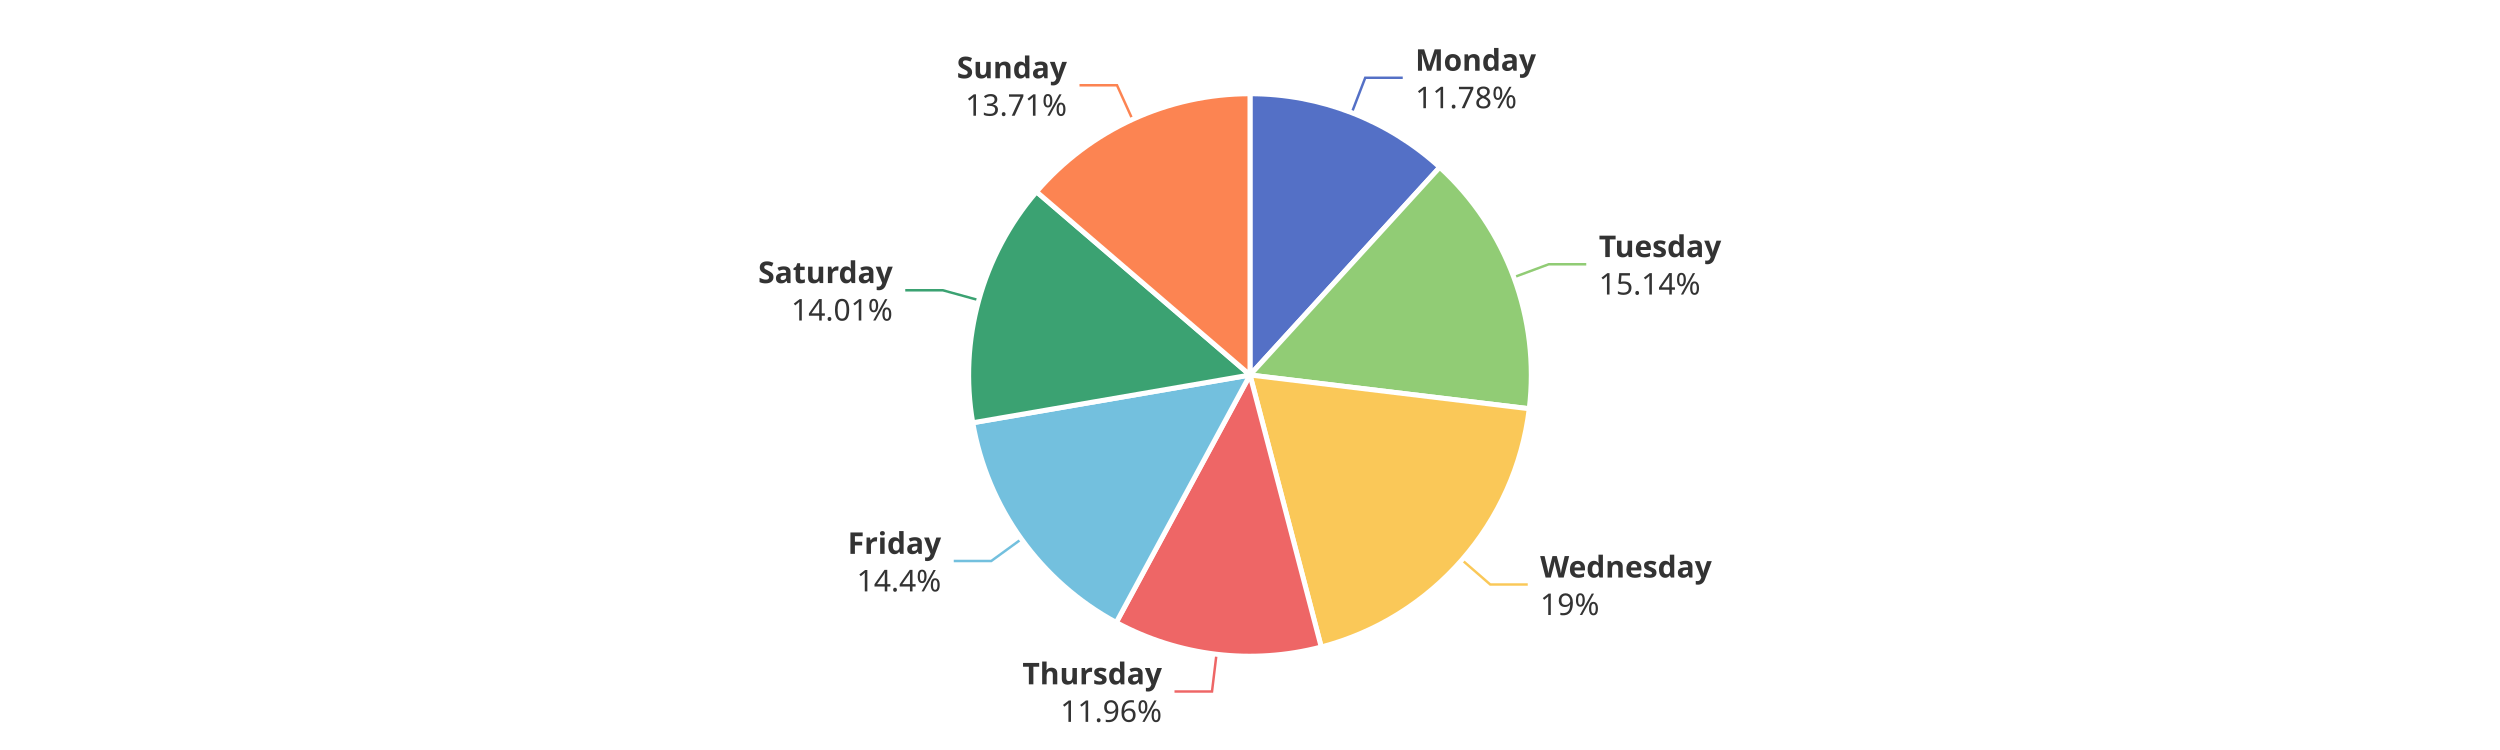
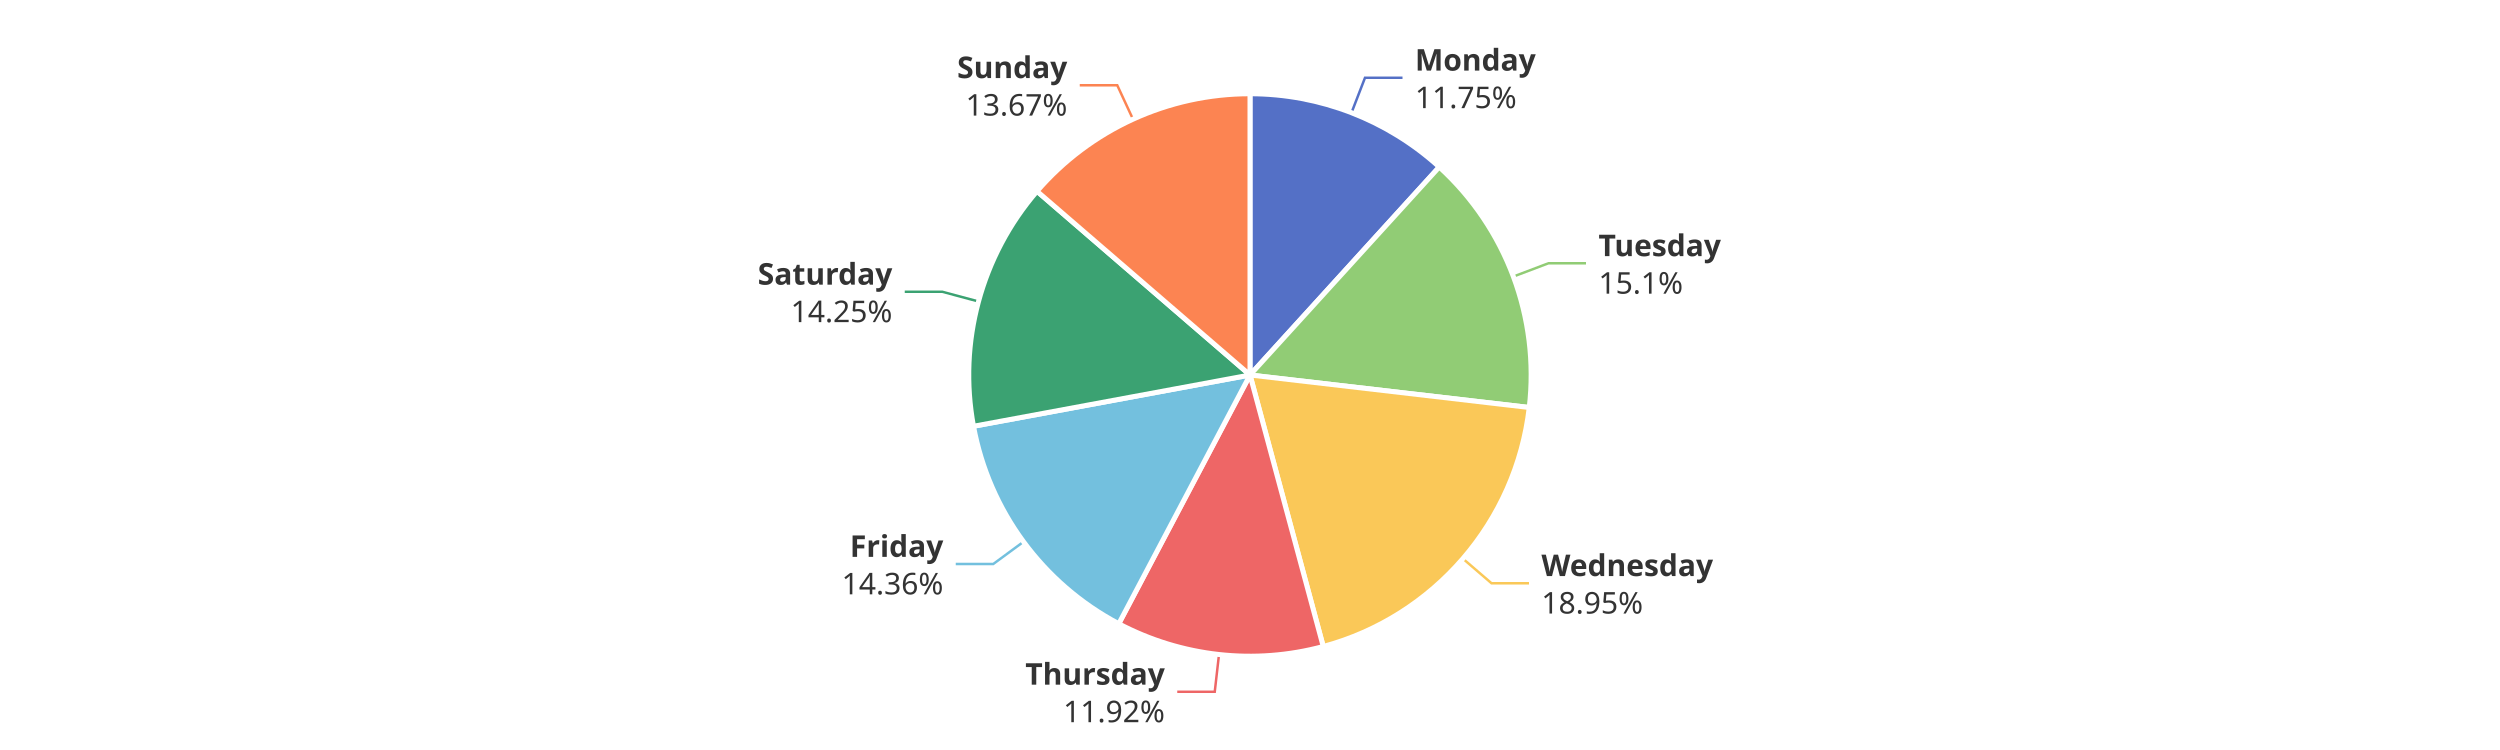
<svg xmlns="http://www.w3.org/2000/svg" width="1000" height="300" version="1.1" baseProfile="full" viewBox="0 0 1000 300">
  <rect width="1000" height="300" x="0" y="0" id="0" fill="#ffffff" />
-   <polyline points="540.7 45.1 546.1 31.1 561.1 31.1" fill="none" stroke="#5470c6" />
-   <polyline points="605.5 110.9 619.5 105.7 634.5 105.7" fill="none" stroke="#91cc75" />
-   <polyline points="584.8 224 596.1 233.8 611.1 233.8" fill="none" stroke="#fac858" />
-   <polyline points="486.6 261.7 484.8 276.6 469.8 276.6" fill="none" stroke="#ee6666" />
-   <polyline points="408.6 215.6 396.5 224.4 381.5 224.4" fill="none" stroke="#73c0de" />
-   <polyline points="391.6 120.1 377.1 116.1 362.1 116.1" fill="none" stroke="#3ba272" />
-   <polyline points="453 47.8 446.8 34.1 431.8 34.1" fill="none" stroke="#fc8452" />
-   <path d="M500 37.5A112.5 112.5 0 0 1 575.9 66.9L500 150Z" fill="#5470c6" stroke="#fff" stroke-width="2" stroke-linejoin="round" />
-   <path d="M575.9 66.9A112.5 112.5 0 0 1 611.7 163.5L500 150Z" fill="#91cc75" stroke="#fff" stroke-width="2" stroke-linejoin="round" />
-   <path d="M611.7 163.5A112.5 112.5 0 0 1 528.5 258.8L500 150Z" fill="#fac858" stroke="#fff" stroke-width="2" stroke-linejoin="round" />
-   <path d="M528.5 258.8A112.5 112.5 0 0 1 446.5 249L500 150Z" fill="#ee6666" stroke="#fff" stroke-width="2" stroke-linejoin="round" />
-   <path d="M446.5 249A112.5 112.5 0 0 1 389.1 169.1L500 150Z" fill="#73c0de" stroke="#fff" stroke-width="2" stroke-linejoin="round" />
-   <path d="M389.1 169.1A112.5 112.5 0 0 1 414.6 76.7L500 150Z" fill="#3ba272" stroke="#fff" stroke-width="2" stroke-linejoin="round" />
-   <path d="M414.6 76.7A112.5 112.5 0 0 1 500 37.5L500 150Z" fill="#fc8452" stroke="#fff" stroke-width="2" stroke-linejoin="round" />
-   <path d="M0 -15l42.8 0l0 30l-42.8 0Z" transform="translate(566.111 31.1302)" fill="none" />
-   <text dominant-baseline="central" text-anchor="start" style="font-size:12px;font-family:sans-serif;font-weight:bold;" y="-7.5" transform="translate(566.111 31.1302)" fill="#333" stroke="rgb(255,255,255)" stroke-width="2" paint-order="stroke" stroke-miterlimit="2">Monday</text>
-   <text dominant-baseline="central" text-anchor="start" style="font-size:12px;font-family:sans-serif;" y="7.5" transform="translate(566.111 31.1302)" fill="#333" stroke="rgb(255,255,255)" stroke-width="2" paint-order="stroke" stroke-miterlimit="2">11.78%</text>
-   <path d="M0 -15l46.2 0l0 30l-46.2 0Z" transform="translate(639.5445 105.6677)" fill="none" />
-   <text dominant-baseline="central" text-anchor="start" style="font-size:12px;font-family:sans-serif;font-weight:bold;" y="-7.5" transform="translate(639.5445 105.6677)" fill="#333" stroke="rgb(255,255,255)" stroke-width="2" paint-order="stroke" stroke-miterlimit="2">Tuesday</text>
-   <text dominant-baseline="central" text-anchor="start" style="font-size:12px;font-family:sans-serif;" y="7.5" transform="translate(639.5445 105.6677)" fill="#333" stroke="rgb(255,255,255)" stroke-width="2" paint-order="stroke" stroke-miterlimit="2">15.14%</text>
-   <path d="M0 -15l63.6 0l0 30l-63.6 0Z" transform="translate(616.0546 233.8437)" fill="none" />
-   <text dominant-baseline="central" text-anchor="start" style="font-size:12px;font-family:sans-serif;font-weight:bold;" y="-7.5" transform="translate(616.0546 233.8437)" fill="#333" stroke="rgb(255,255,255)" stroke-width="2" paint-order="stroke" stroke-miterlimit="2">Wednesday</text>
-   <text dominant-baseline="central" text-anchor="start" style="font-size:12px;font-family:sans-serif;" y="7.5" transform="translate(616.0546 233.8437)" fill="#333" stroke="rgb(255,255,255)" stroke-width="2" paint-order="stroke" stroke-miterlimit="2">19%</text>
-   <path d="M-50.2 -15l50.2 0l0 30l-50.2 0Z" transform="translate(464.7769 276.5879)" fill="none" />
-   <text dominant-baseline="central" text-anchor="end" style="font-size:12px;font-family:sans-serif;font-weight:bold;" y="-7.5" transform="translate(464.7769 276.5879)" fill="#333" stroke="rgb(255,255,255)" stroke-width="2" paint-order="stroke" stroke-miterlimit="2">Thursday</text>
-   <text dominant-baseline="central" text-anchor="end" style="font-size:12px;font-family:sans-serif;" y="7.5" transform="translate(464.7769 276.5879)" fill="#333" stroke="rgb(255,255,255)" stroke-width="2" paint-order="stroke" stroke-miterlimit="2">11.96%</text>
-   <path d="M-34.2 -15l34.2 0l0 30l-34.2 0Z" transform="translate(376.4586 224.4005)" fill="none" />
-   <text dominant-baseline="central" text-anchor="end" style="font-size:12px;font-family:sans-serif;font-weight:bold;" y="-7.5" transform="translate(376.4586 224.4005)" fill="#333" stroke="rgb(255,255,255)" stroke-width="2" paint-order="stroke" stroke-miterlimit="2">Friday</text>
-   <text dominant-baseline="central" text-anchor="end" style="font-size:12px;font-family:sans-serif;" y="7.5" transform="translate(376.4586 224.4005)" fill="#333" stroke="rgb(255,255,255)" stroke-width="2" paint-order="stroke" stroke-miterlimit="2">14.4%</text>
-   <path d="M-48.2 -15l48.2 0l0 30l-48.2 0Z" transform="translate(357.0976 116.0698)" fill="none" />
-   <text dominant-baseline="central" text-anchor="end" style="font-size:12px;font-family:sans-serif;font-weight:bold;" y="-7.5" transform="translate(357.0976 116.0698)" fill="#333" stroke="rgb(255,255,255)" stroke-width="2" paint-order="stroke" stroke-miterlimit="2">Saturday</text>
-   <text dominant-baseline="central" text-anchor="end" style="font-size:12px;font-family:sans-serif;" y="7.5" transform="translate(357.0976 116.0698)" fill="#333" stroke="rgb(255,255,255)" stroke-width="2" paint-order="stroke" stroke-miterlimit="2">14.01%</text>
-   <path d="M-40.9 -15l40.9 0l0 30l-40.9 0Z" transform="translate(426.7714 34.1425)" fill="none" />
-   <text dominant-baseline="central" text-anchor="end" style="font-size:12px;font-family:sans-serif;font-weight:bold;" y="-7.5" transform="translate(426.7714 34.1425)" fill="#333" stroke="rgb(255,255,255)" stroke-width="2" paint-order="stroke" stroke-miterlimit="2">Sunday</text>
-   <text dominant-baseline="central" text-anchor="end" style="font-size:12px;font-family:sans-serif;" y="7.5" transform="translate(426.7714 34.1425)" fill="#333" stroke="rgb(255,255,255)" stroke-width="2" paint-order="stroke" stroke-miterlimit="2">13.71%</text>
+   <polyline points="540.6 45.1 546 31.1 561 31.1" fill="none" stroke="#5470c6" />
+   <polyline points="605.4 110.6 619.4 105.3 634.4 105.3" fill="none" stroke="#91cc75" />
+   <polyline points="585.2 223.5 596.6 233.3 611.6 233.3" fill="none" stroke="#fac858" />
+   <polyline points="487.6 261.8 485.9 276.7 470.9 276.7" fill="none" stroke="#ee6666" />
+   <polyline points="409.4 216.7 397.3 225.6 382.3 225.6" fill="none" stroke="#73c0de" />
+   <polyline points="391.4 120.6 376.9 116.7 361.9 116.7" fill="none" stroke="#3ba272" />
+   <polyline points="453.2 47.7 446.9 34.1 431.9 34.1" fill="none" stroke="#fc8452" />
+   <path d="M500 37.5A112.5 112.5 0 0 1 575.7 66.8L500 150Z" fill="#5470c6" stroke="#fff" stroke-width="2" stroke-linejoin="round" />
+   <path d="M575.7 66.8A112.5 112.5 0 0 1 611.7 163L500 150Z" fill="#91cc75" stroke="#fff" stroke-width="2" stroke-linejoin="round" />
+   <path d="M611.7 163A112.5 112.5 0 0 1 529.3 258.6L500 150Z" fill="#fac858" stroke="#fff" stroke-width="2" stroke-linejoin="round" />
+   <path d="M529.3 258.6A112.5 112.5 0 0 1 447.5 249.5L500 150Z" fill="#ee6666" stroke="#fff" stroke-width="2" stroke-linejoin="round" />
+   <path d="M447.5 249.5A112.5 112.5 0 0 1 389.4 170.5L500 150Z" fill="#73c0de" stroke="#fff" stroke-width="2" stroke-linejoin="round" />
+   <path d="M389.4 170.5A112.5 112.5 0 0 1 414.8 76.5L500 150Z" fill="#3ba272" stroke="#fff" stroke-width="2" stroke-linejoin="round" />
+   <path d="M414.8 76.5A112.5 112.5 0 0 1 500 37.5L500 150Z" fill="#fc8452" stroke="#fff" stroke-width="2" stroke-linejoin="round" />
+   <path d="M0 -15l42.8 0l0 30l-42.8 0Z" transform="translate(566.0034 31.0885)" fill="none" />
+   <text dominant-baseline="central" text-anchor="start" style="font-size:12px;font-family:sans-serif;font-weight:bold;" y="-7.5" transform="translate(566.0034 31.0885)" fill="#333" stroke="rgb(255,255,255)" stroke-width="2" paint-order="stroke" stroke-miterlimit="2">Monday</text>
+   <text dominant-baseline="central" text-anchor="start" style="font-size:12px;font-family:sans-serif;" y="7.5" transform="translate(566.0034 31.0885)" fill="#333" stroke="rgb(255,255,255)" stroke-width="2" paint-order="stroke" stroke-miterlimit="2">11.75%</text>
+   <path d="M0 -15l46.2 0l0 30l-46.2 0Z" transform="translate(639.4101 105.3069)" fill="none" />
+   <text dominant-baseline="central" text-anchor="start" style="font-size:12px;font-family:sans-serif;font-weight:bold;" y="-7.5" transform="translate(639.4101 105.3069)" fill="#333" stroke="rgb(255,255,255)" stroke-width="2" paint-order="stroke" stroke-miterlimit="2">Tuesday</text>
+   <text dominant-baseline="central" text-anchor="start" style="font-size:12px;font-family:sans-serif;" y="7.5" transform="translate(639.4101 105.3069)" fill="#333" stroke="rgb(255,255,255)" stroke-width="2" paint-order="stroke" stroke-miterlimit="2">15.1%</text>
+   <path d="M0 -15l63.6 0l0 30l-63.6 0Z" transform="translate(616.5605 233.2606)" fill="none" />
+   <text dominant-baseline="central" text-anchor="start" style="font-size:12px;font-family:sans-serif;font-weight:bold;" y="-7.5" transform="translate(616.5605 233.2606)" fill="#333" stroke="rgb(255,255,255)" stroke-width="2" paint-order="stroke" stroke-miterlimit="2">Wednesday</text>
+   <text dominant-baseline="central" text-anchor="start" style="font-size:12px;font-family:sans-serif;" y="7.5" transform="translate(616.5605 233.2606)" fill="#333" stroke="rgb(255,255,255)" stroke-width="2" paint-order="stroke" stroke-miterlimit="2">18.95%</text>
+   <path d="M-50.2 -15l50.2 0l0 30l-50.2 0Z" transform="translate(465.9293 276.7212)" fill="none" />
+   <text dominant-baseline="central" text-anchor="end" style="font-size:12px;font-family:sans-serif;font-weight:bold;" y="-7.5" transform="translate(465.9293 276.7212)" fill="#333" stroke="rgb(255,255,255)" stroke-width="2" paint-order="stroke" stroke-miterlimit="2">Thursday</text>
+   <text dominant-baseline="central" text-anchor="end" style="font-size:12px;font-family:sans-serif;" y="7.5" transform="translate(465.9293 276.7212)" fill="#333" stroke="rgb(255,255,255)" stroke-width="2" paint-order="stroke" stroke-miterlimit="2">11.92%</text>
+   <path d="M-40.9 -15l40.9 0l0 30l-40.9 0Z" transform="translate(377.3232 225.5892)" fill="none" />
+   <text dominant-baseline="central" text-anchor="end" style="font-size:12px;font-family:sans-serif;font-weight:bold;" y="-7.5" transform="translate(377.3232 225.5892)" fill="#333" stroke="rgb(255,255,255)" stroke-width="2" paint-order="stroke" stroke-miterlimit="2">Friday</text>
+   <text dominant-baseline="central" text-anchor="end" style="font-size:12px;font-family:sans-serif;" y="7.5" transform="translate(377.3232 225.5892)" fill="#333" stroke="rgb(255,255,255)" stroke-width="2" paint-order="stroke" stroke-miterlimit="2">14.36%</text>
+   <path d="M-48.2 -15l48.2 0l0 30l-48.2 0Z" transform="translate(356.9243 116.704)" fill="none" />
+   <text dominant-baseline="central" text-anchor="end" style="font-size:12px;font-family:sans-serif;font-weight:bold;" y="-7.5" transform="translate(356.9243 116.704)" fill="#333" stroke="rgb(255,255,255)" stroke-width="2" paint-order="stroke" stroke-miterlimit="2">Saturday</text>
+   <text dominant-baseline="central" text-anchor="end" style="font-size:12px;font-family:sans-serif;" y="7.5" transform="translate(356.9243 116.704)" fill="#333" stroke="rgb(255,255,255)" stroke-width="2" paint-order="stroke" stroke-miterlimit="2">14.25%</text>
+   <path d="M-40.9 -15l40.9 0l0 30l-40.9 0Z" transform="translate(426.9121 34.078)" fill="none" />
+   <text dominant-baseline="central" text-anchor="end" style="font-size:12px;font-family:sans-serif;font-weight:bold;" y="-7.5" transform="translate(426.9121 34.078)" fill="#333" stroke="rgb(255,255,255)" stroke-width="2" paint-order="stroke" stroke-miterlimit="2">Sunday</text>
+   <text dominant-baseline="central" text-anchor="end" style="font-size:12px;font-family:sans-serif;" y="7.5" transform="translate(426.9121 34.078)" fill="#333" stroke="rgb(255,255,255)" stroke-width="2" paint-order="stroke" stroke-miterlimit="2">13.67%</text>
</svg>
